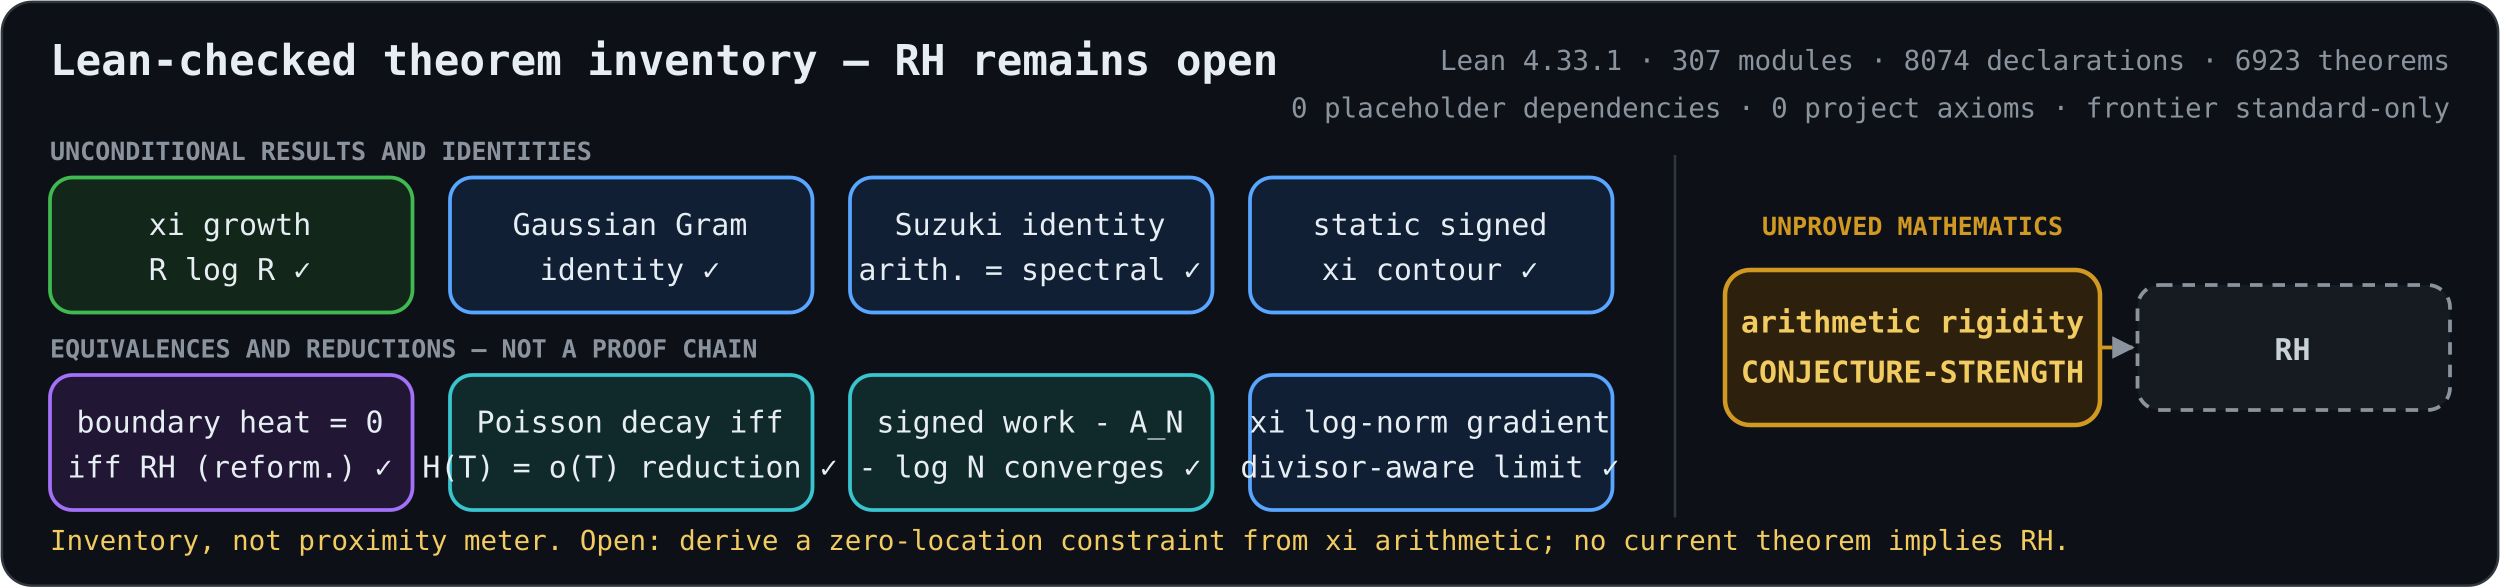
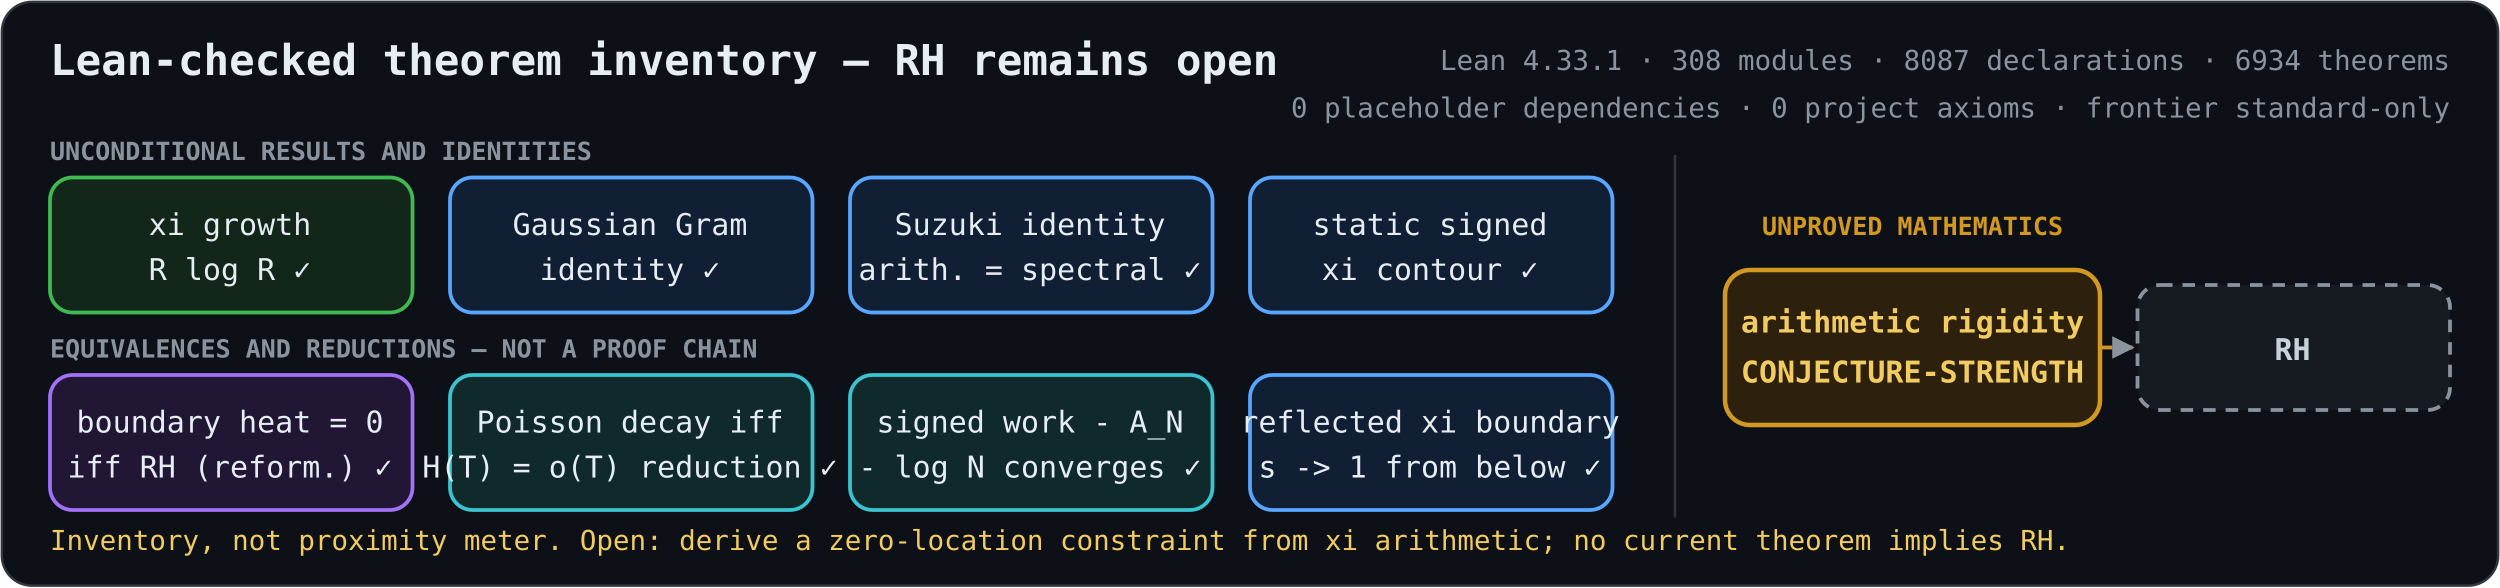
<svg xmlns="http://www.w3.org/2000/svg" role="img" aria-labelledby="title description" viewBox="0 0 1000 235">
  <defs>
    <marker id="arrow" viewBox="0 0 10 10" refX="9" refY="5" markerWidth="6" markerHeight="6" orient="auto-start-reverse">
      <path d="M 0 0 L 10 5 L 0 10 z" fill="#8b949e" />
    </marker>
    <style>
      .bg { fill: #0d1117; stroke: #30363d; }
      text { fill: #e6edf3; font-family: ui-monospace, SFMono-Regular, Menlo, Consolas, monospace; font-size: 12px; text-anchor: middle; }
      .heading { font-size: 17px; font-weight: 700; text-anchor: start; }
      .metrics { fill: #8b949e; font-size: 11px; text-anchor: end; }
      .proved rect { fill: #12261a; stroke: #3fb950; stroke-width: 1.5; }
      .proved.equivalence rect { fill: #211735; stroke: #a371f7; }
      .proved.bridge rect { fill: #111f35; stroke: #58a6ff; }
      .proved.reduction rect { fill: #102a2c; stroke: #39c5cf; }
      .open rect { fill: #2d210d; stroke: #d29922; stroke-width: 1.8; }
      .goal rect { fill: #161b22; stroke: #8b949e; stroke-width: 1.5; stroke-dasharray: 5 4; }
      .open text { fill: #f2cc60; font-weight: 700; }
      .goal text { fill: #c9d1d9; font-weight: 700; }
      .open-edge { fill: none; stroke: #d29922; stroke-width: 1.5; stroke-dasharray: 5 4; marker-end: url(#arrow); }
      .section { fill: #8b949e; font-size: 10px; font-weight: 700; text-anchor: start; }
      .gap-label { fill: #d29922; font-size: 10px; font-weight: 700; }
      .frontier { fill: #f2cc60; font-size: 11px; text-anchor: start; }
    </style>
  </defs>
  <rect class="bg" x="0.75" y="0.75" width="998.5" height="233.5" rx="12" />
  <text class="heading" x="20" y="30">Lean-checked theorem inventory — RH remains open</text>
-   <text class="metrics" x="980" y="28">Lean 4.33.1 · 307 modules · 8074 declarations · 6923 theorems</text>
+   <text class="metrics" x="980" y="28">Lean 4.33.1 · 308 modules · 8087 declarations · 6934 theorems</text>
  <text class="metrics" x="980" y="47">0 placeholder dependencies · 0 project axioms · frontier standard-only</text>
  <text class="section" x="20" y="64">UNCONDITIONAL RESULTS AND IDENTITIES</text>
  <text class="section" x="20" y="143">EQUIVALENCES AND REDUCTIONS — NOT A PROOF CHAIN</text>
  <line x1="670" y1="62" x2="670" y2="207" stroke="#30363d" />
  <text class="gap-label" x="765" y="94">UNPROVED MATHEMATICS</text>
  <path class="open-edge" d="M840 139 H853" />
  <g class="proved unconditional">
    <rect x="20" y="71" width="145" height="54" rx="9" />
    <text x="92" y="94">xi growth</text>
    <text x="92" y="112">R log R  ✓</text>
  </g>
  <g class="proved bridge">
    <rect x="180" y="71" width="145" height="54" rx="9" />
    <text x="252" y="94">Gaussian Gram</text>
    <text x="252" y="112">identity  ✓</text>
  </g>
  <g class="proved bridge">
    <rect x="340" y="71" width="145" height="54" rx="9" />
    <text x="412" y="94">Suzuki identity</text>
    <text x="412" y="112">arith. = spectral  ✓</text>
  </g>
  <g class="proved bridge">
    <rect x="500" y="71" width="145" height="54" rx="9" />
    <text x="572" y="94">static signed</text>
    <text x="572" y="112">xi contour  ✓</text>
  </g>
  <g class="proved equivalence">
    <rect x="20" y="150" width="145" height="54" rx="9" />
    <text x="92" y="173">boundary heat = 0</text>
    <text x="92" y="191">iff RH (reform.)  ✓</text>
  </g>
  <g class="proved reduction">
    <rect x="180" y="150" width="145" height="54" rx="9" />
    <text x="252" y="173">Poisson decay iff</text>
    <text x="252" y="191">H(T) = o(T) reduction  ✓</text>
  </g>
  <g class="proved reduction">
    <rect x="340" y="150" width="145" height="54" rx="9" />
    <text x="412" y="173">signed work - A_N</text>
    <text x="412" y="191">- log N converges  ✓</text>
  </g>
  <g class="proved bridge">
    <rect x="500" y="150" width="145" height="54" rx="9" />
-     <text x="572" y="173">xi log-norm gradient</text>
-     <text x="572" y="191">divisor-aware limit  ✓</text>
+     <text x="572" y="173">reflected xi boundary</text>
+     <text x="572" y="191">s -&gt; 1 from below  ✓</text>
  </g>
  <g class="open">
    <rect x="690" y="108" width="150" height="62" rx="10" />
    <text x="765" y="133">arithmetic rigidity</text>
    <text x="765" y="153">CONJECTURE-STRENGTH</text>
  </g>
  <g class="goal">
    <rect x="855" y="114" width="125" height="50" rx="9" />
    <text x="917" y="144">RH</text>
  </g>
  <text class="frontier" x="20" y="220">Inventory, not proximity meter. Open: derive a zero-location constraint from xi arithmetic; no current theorem implies RH.</text>
</svg>
